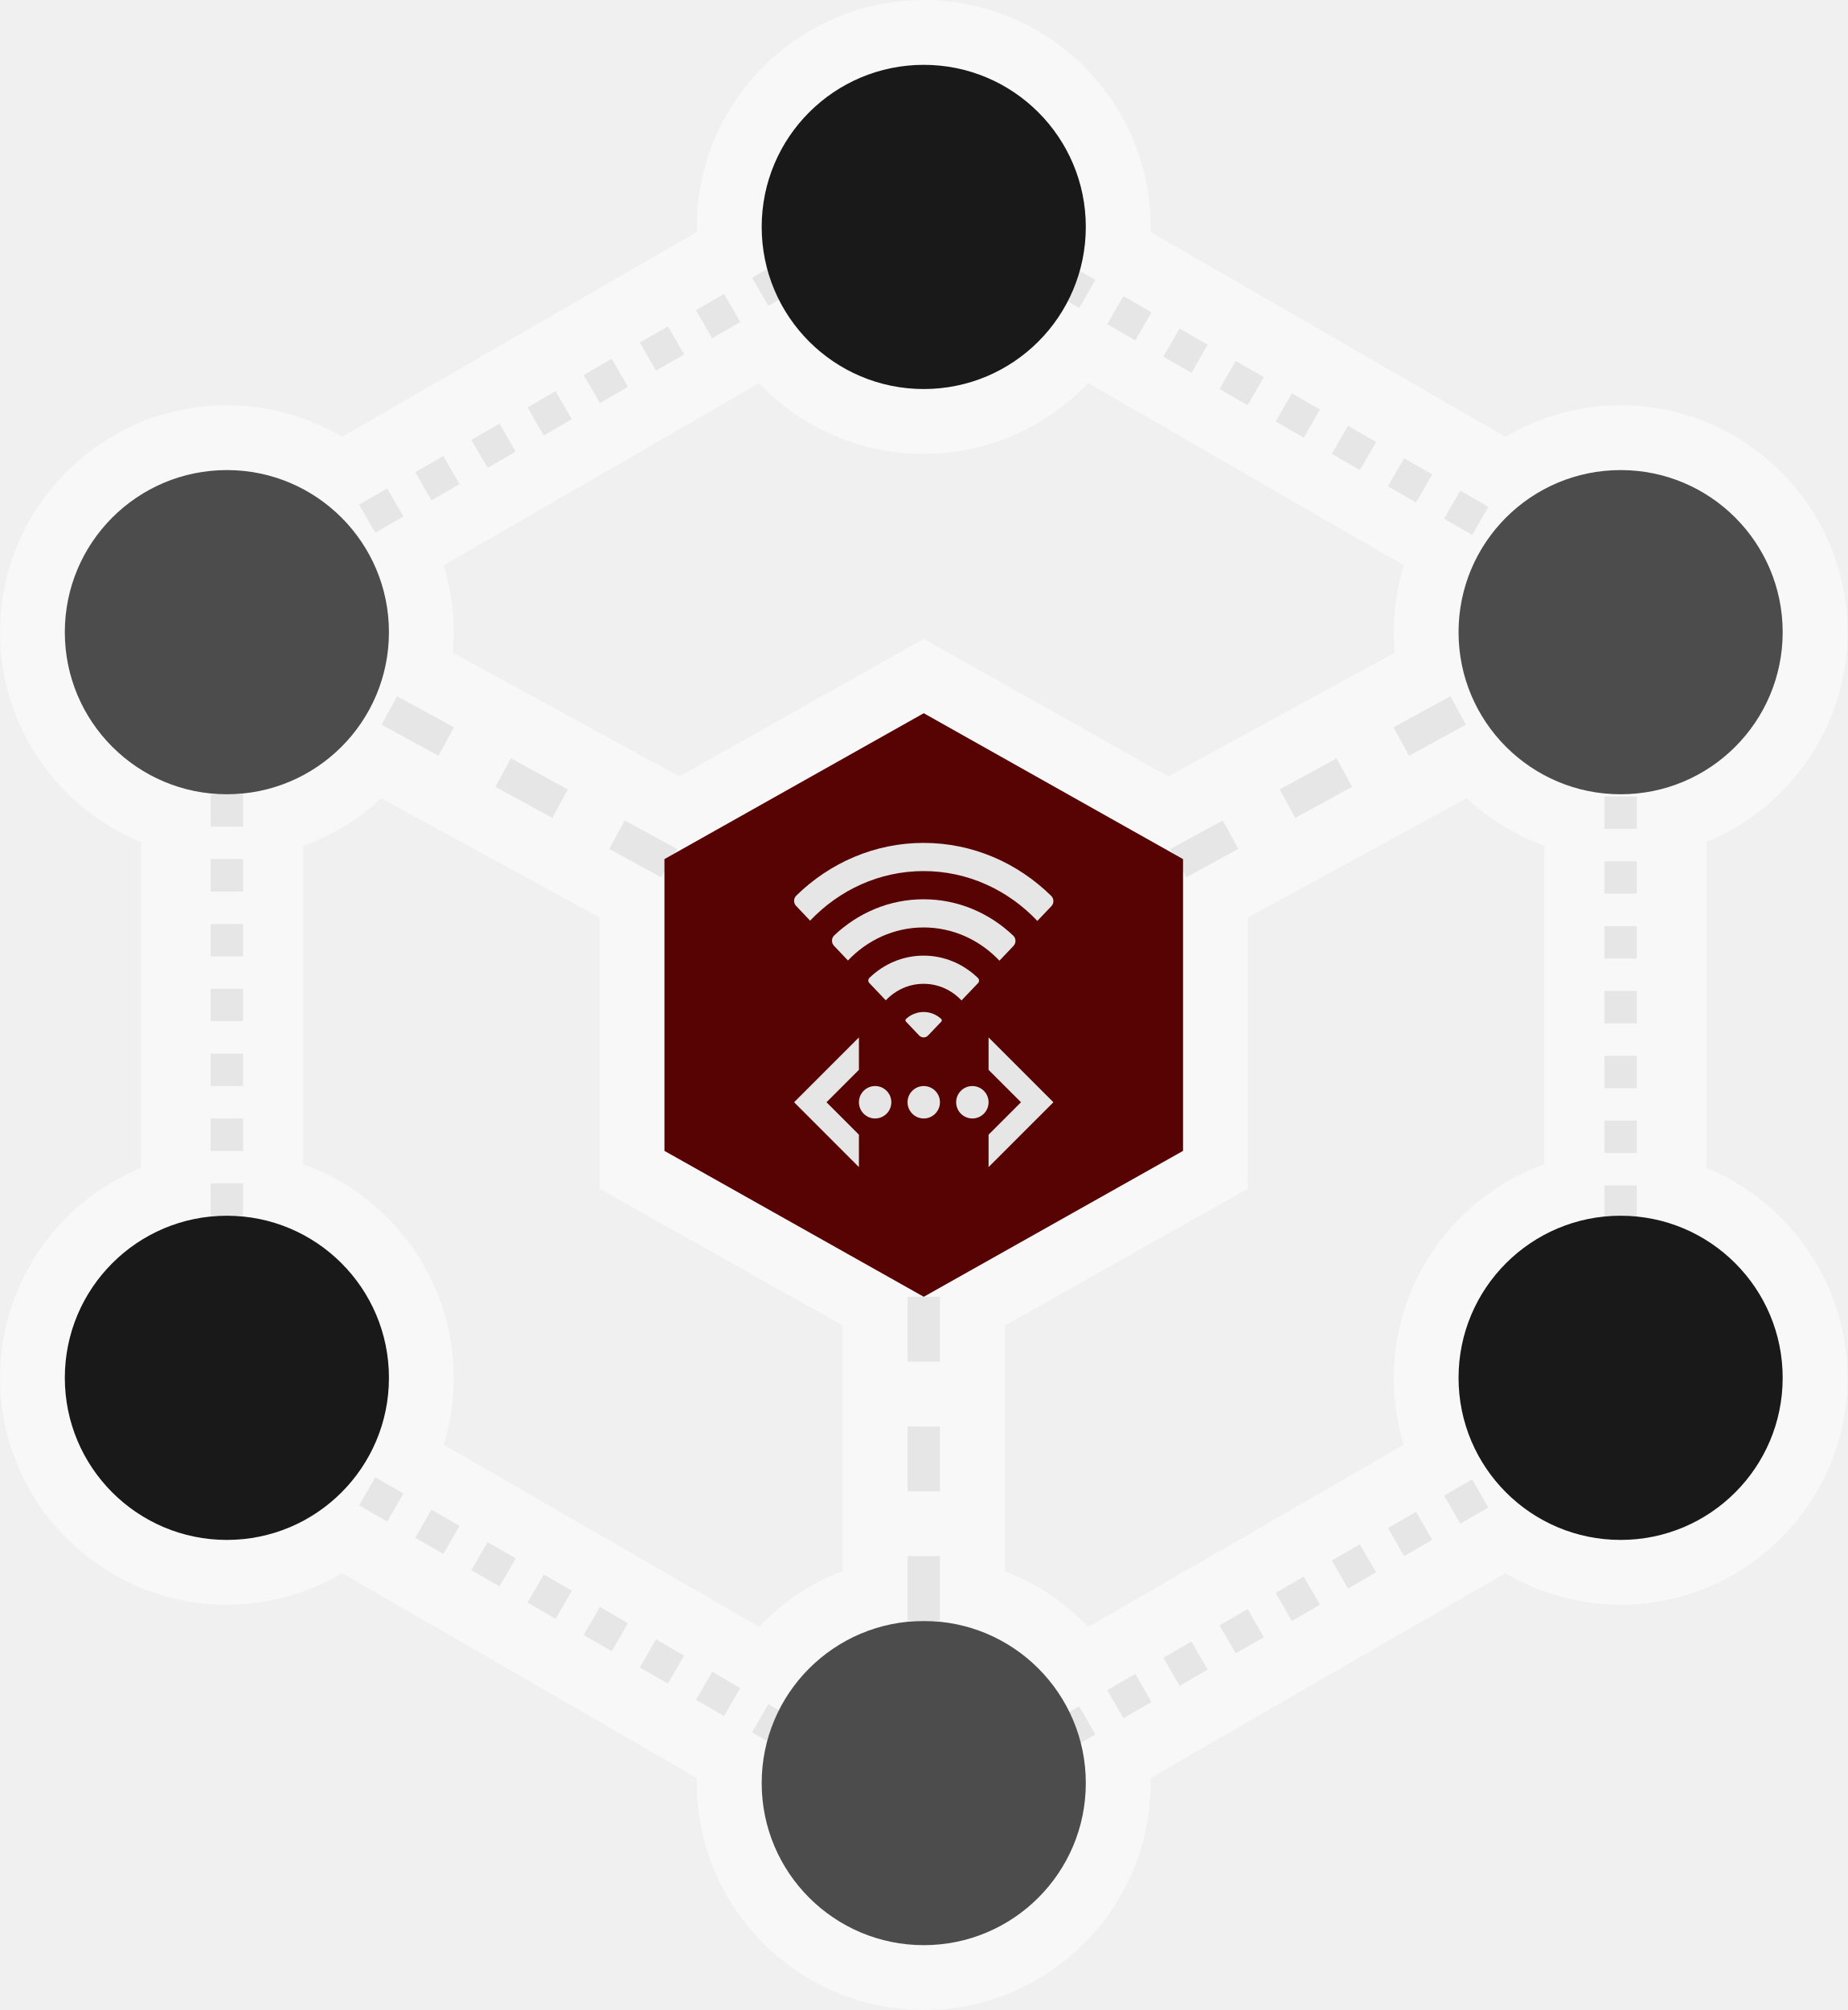
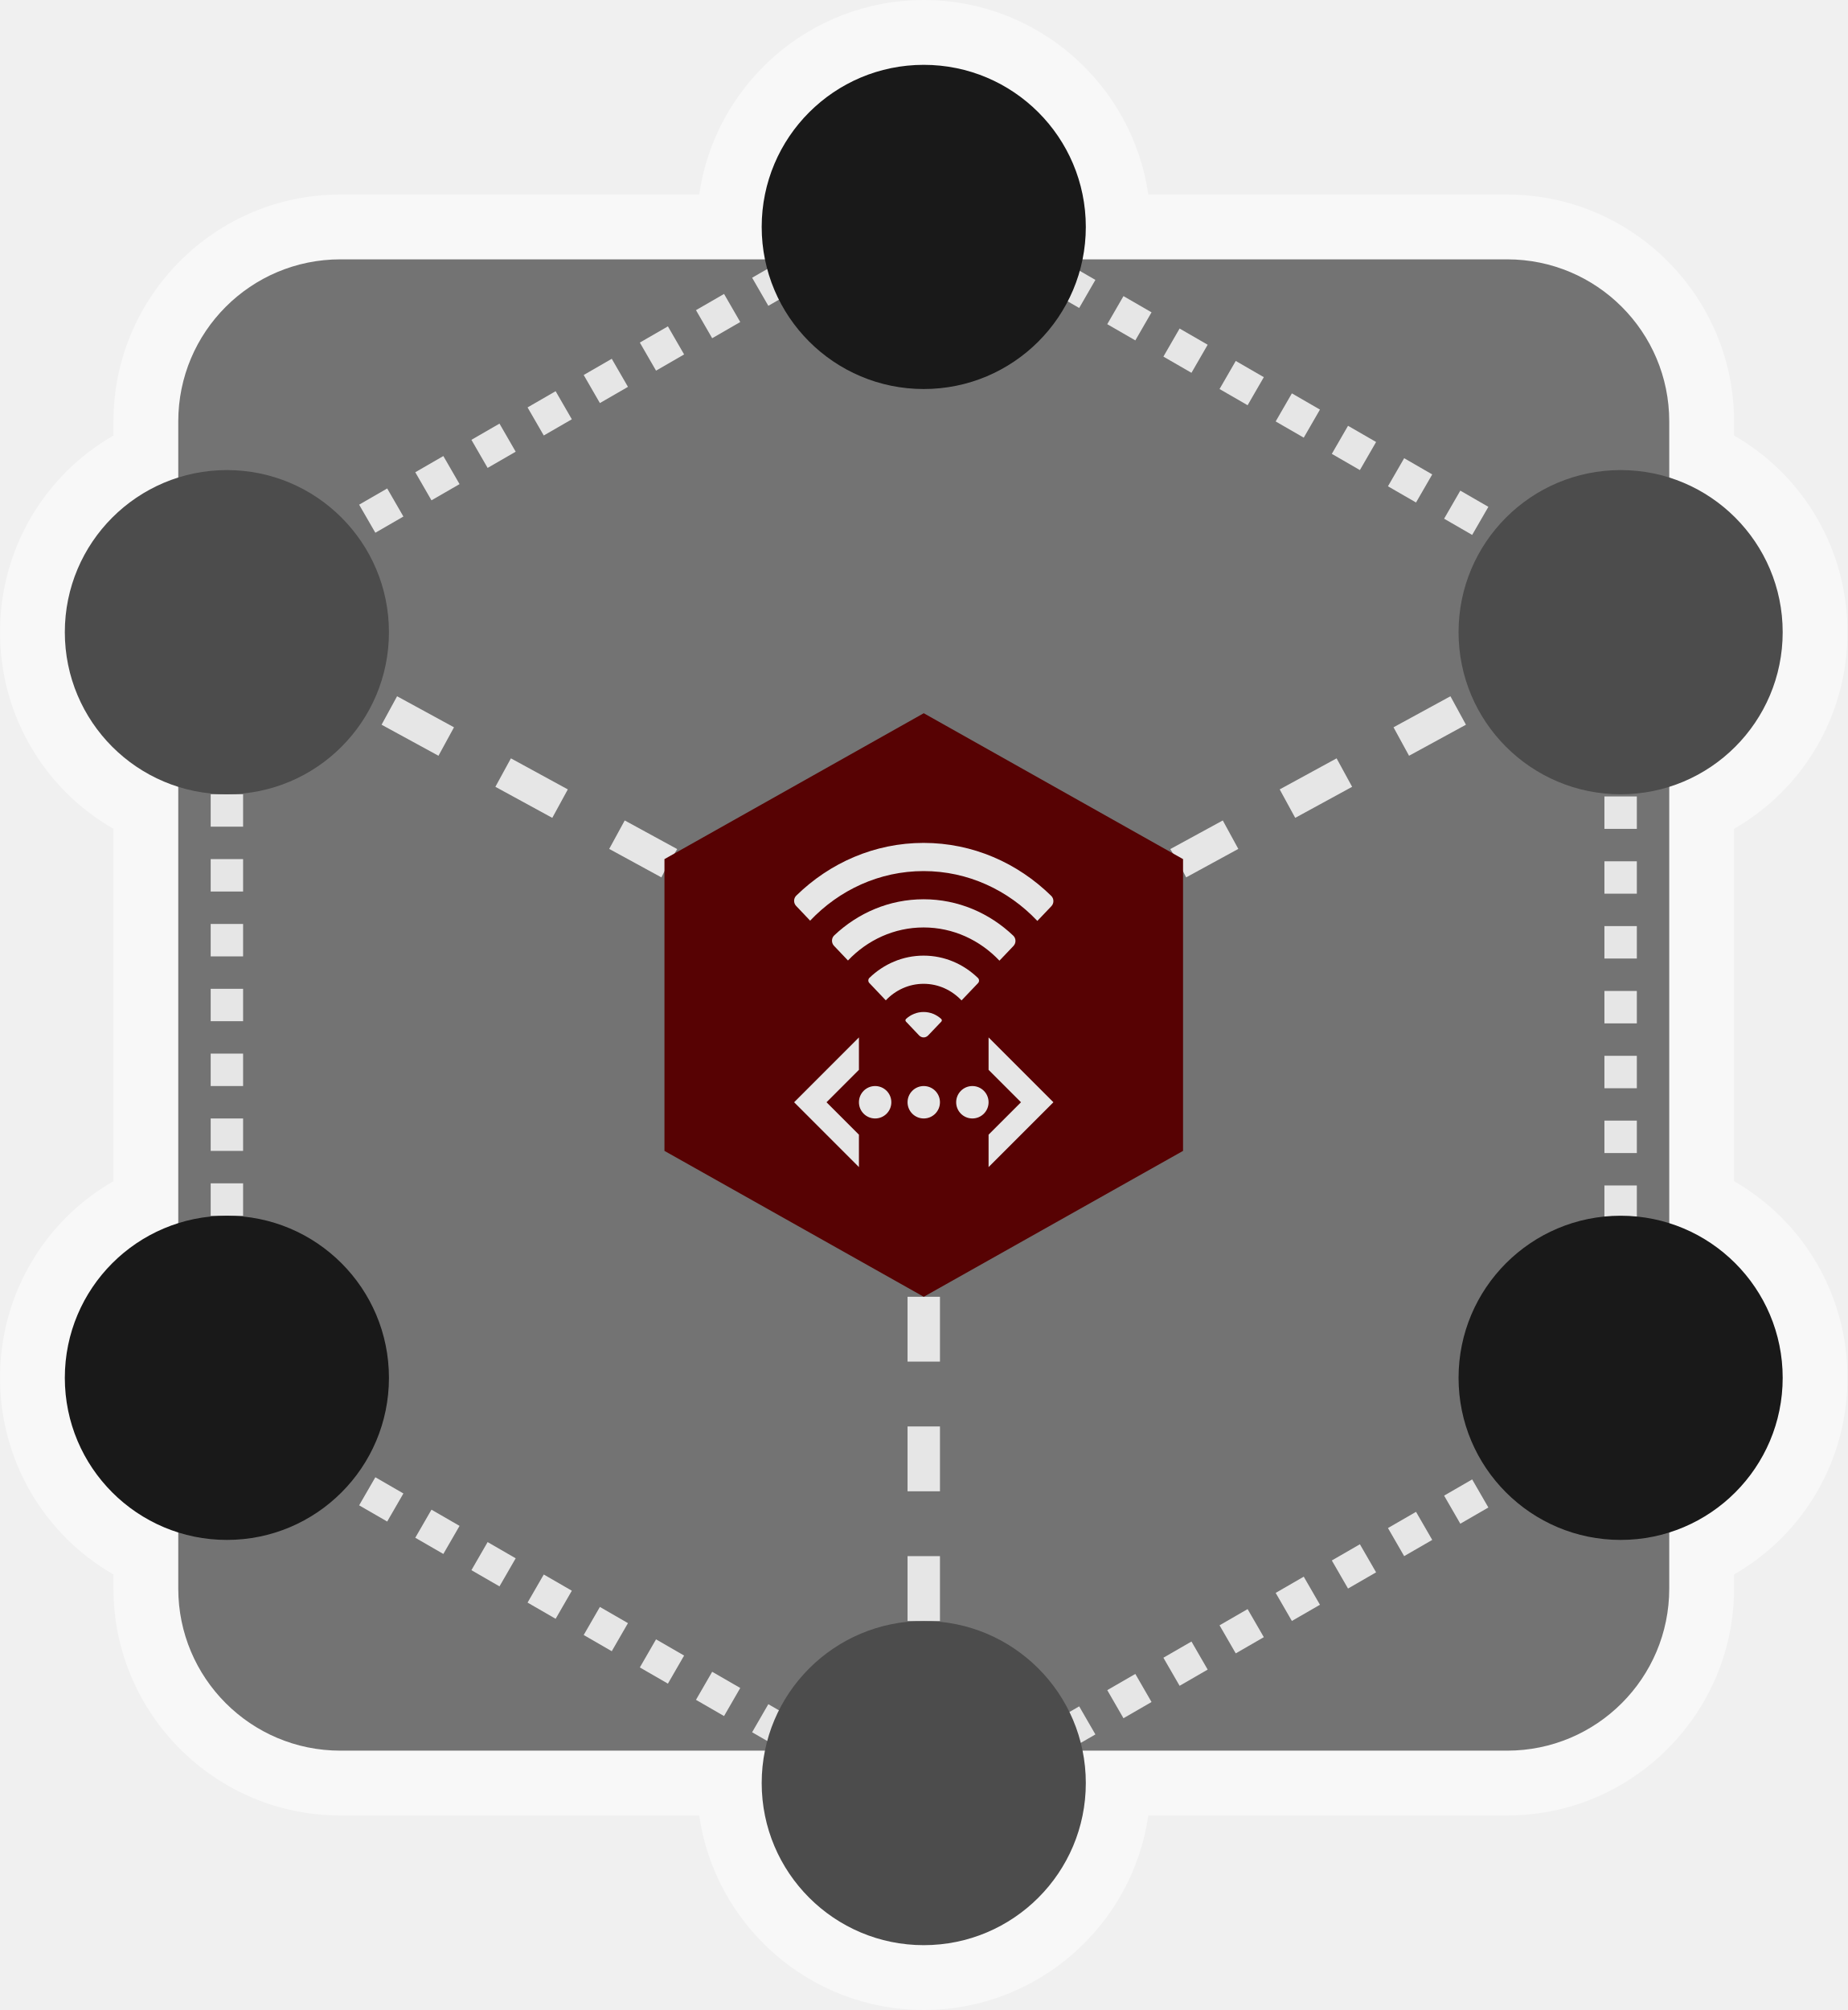
- <svg xmlns="http://www.w3.org/2000/svg" viewBox="0 0 303.999 330.667" height="330.667" width="303.999" xml:space="preserve" id="svg2" version="1.1">
+ <svg xmlns="http://www.w3.org/2000/svg" viewBox="0 0 304 330.666" height="330.666" width="304" xml:space="preserve" id="svg2" version="1.1">
  <defs id="defs6">
    <clipPath id="clipPath18" clipPathUnits="userSpaceOnUse">
      <path id="path16" d="M 0,256 H 256 V 0 H 0 Z" />
    </clipPath>
    <clipPath id="clipPath26" clipPathUnits="userSpaceOnUse">
      <path id="path24" d="M 14,252 H 242 V 4 H 14 Z" />
    </clipPath>
-     <clipPath id="clipPath50" clipPathUnits="userSpaceOnUse">
-       <path id="path48" d="M 0,256 H 256 V 0 H 0 Z" />
-     </clipPath>
  </defs>
-   <g transform="matrix(1.333333,0,0,-1.333333,-18.66733,336)" id="g10">
+   <g transform="matrix(1.333333,0,0,-1.333333,-18.66667,335.9995)" id="g10">
    <g id="g12">
      <g clip-path="url(#clipPath18)" id="g14">
        <g id="g20">
          <g id="g22" />
          <g id="g34">
            <g style="opacity:0.5" id="g32" clip-path="url(#clipPath26)">
-               <g id="g30" transform="translate(51.3975,110)">
-                 <path id="path28" style="fill:#ffffff;fill-opacity:1;fill-rule:nonzero;stroke:none" d="m 0,0 v 4 4 4 4 4 4 4 4 4 1.627 c 3.614,1.292 6.886,3.307 9.643,5.869 l 3.24,-1.767 7.023,-3.831 7.023,-3.831 0.002,-10e-4 v -0.001 l 3.253,-1.773 3.768,-2.056 v 0 l 0.002,-0.001 2.649,-1.444 V 0 -4.679 l 4.078,-2.294 25.922,-14.581 V -26 v -8 -8 -8 -1.826 c -3.911,-1.486 -7.433,-3.835 -10.316,-6.898 l -2.396,1.384 H 53.89 l -3.464,2 -3.464,2 -6.928,4 v 0 l -3.465,2 -3.464,2 -6.927,4 h -0.001 l -3.464,2 -3.464,2 -1.888,1.09 c 0.806,2.609 1.242,5.38 1.242,8.25 0,12.144 -7.773,22.502 -18.603,26.373 z M 153.205,32 V 28 24 20 16 12 8 4 0 -1.647 C 142.337,-5.538 134.603,-15.965 134.603,-28 c 0,-2.826 0.42,-5.6 1.241,-8.25 l -5.352,-3.09 -6.929,-4 -6.927,-4 -6.929,-4 -6.928,-4 -5.884,-3.397 c -2.852,3.003 -6.359,5.375 -10.292,6.884 v 1.853 8 8 8 4.446 l 25.921,14.581 4.079,2.294 V 0 28.791 l 2.649,1.444 7.025,3.831 -0.001,10e-4 7.023,3.831 6.754,3.684 0.268,0.147 3.277,1.786 c 2.749,-2.552 5.999,-4.576 9.607,-5.868 V 36 Z M 76.603,86 c 7.98,0 15.186,3.362 20.292,8.737 l 5.885,-3.398 6.928,-4 6.928,-4 h 0.001 l 6.927,-4 6.929,-4 3.464,-2 1.886,-1.089 c -0.82,-2.651 -1.24,-5.424 -1.24,-8.25 0,-0.856 0.049,-1.702 0.126,-2.541 l -3.984,-2.172 -0.002,-10e-4 -0.158,-0.086 -6.865,-3.744 h 0.001 l -7.024,-3.831 -7.023,-3.832 v 0 l -2.903,-1.584 -26.247,14.764 -3.921,2.206 -3.922,-2.206 -26.246,-14.764 -2.906,1.585 -0.399,0.218 -6.623,3.613 -7.023,3.831 -0.001,10e-4 v 0 l -2.932,1.599 -4.089,2.231 v -10e-4 l -0.002,10e-4 -3.978,2.17 c 0.076,0.838 0.121,1.685 0.121,2.543 0,2.87 -0.436,5.64 -1.242,8.249 l 1.888,1.09 3.464,2 3.463,2 h 0.001 l 6.928,4 3.464,2 3.464,2 v 0 l 6.929,4 3.464,2 5.861,3.385 C 61.476,89.212 68.731,86 76.603,86 M -20,38.091 V 36 32 28 24 20 16 12 8 4 0 -2.091 C -30.196,-6.279 -37.397,-16.312 -37.397,-28 c 0,-15.439 12.56,-28 28,-28 5.189,0 10.049,1.424 14.221,3.895 l 0.96,-0.555 6.928,-4 v 0 l 3.465,-2 3.464,-2 6.927,-4 h 10e-4 l 3.464,-2 3.464,-2 6.928,-4 v 0 l 3.465,-2 3.464,-2 1.256,-0.726 c -0.005,-0.205 -0.007,-0.41 -0.007,-0.614 0,-15.439 12.56,-28 28,-28 15.439,0 28,12.561 28,28 0,0.204 -0.011,0.406 -0.016,0.609 l 4.728,2.731 6.929,4 6.928,4 6.929,4 6.927,4 6.929,4 4.422,2.554 c 4.278,-2.538 9.168,-3.894 14.224,-3.894 15.439,0 28,12.561 28,28 0,11.546 -7.118,21.68 -17.398,25.897 V 0 v 4 4 4 4 4 4 4 4 4 2.103 c 10.28,4.217 17.398,14.351 17.398,25.897 0,15.439 -12.561,28 -28,28 -5.056,0 -9.946,-1.357 -14.223,-3.893 l -0.959,0.554 -3.464,2 -6.93,4 -6.927,4 -6.929,4 -6.928,4 -6.929,4 -4.727,2.73 c 0.005,0.203 0.016,0.405 0.016,0.609 0,15.439 -12.561,28 -28,28 -15.44,0 -28,-12.561 -28,-28 0,-0.204 0.002,-0.409 0.007,-0.614 l -4.72,-2.724 v -0.001 l -3.464,-2 v 0 l -6.928,-4 -0.174,-0.1 -3.291,-1.9 -3.464,-2 v 0 l -6.927,-4 -0.175,-0.1 -3.29,-1.9 -3.464,-2 v 0 l -6.929,-4 -0.961,-0.555 C 0.652,90.576 -4.208,92 -9.397,92 c -15.44,0 -28,-12.561 -28,-28 0,-11.688 7.201,-21.721 17.397,-25.909" />
+               <g id="g30" transform="translate(228,106.2646)">
+                 <path id="path28" style="fill:#ffffff;fill-opacity:1;fill-rule:nonzero;stroke:none" d="M 0,0 V 43.471 C 8.563,48.383 14,57.521 14,67.735 14,77.949 8.563,87.088 0,92 v 1.735 c 0,15.44 -12.561,28 -28,28 h -44.285 c -1.946,13.552 -13.634,24 -27.715,24 -14.082,0 -25.769,-10.448 -27.715,-24 H -172 c -15.439,0 -28,-12.56 -28,-28 V 92 c -8.562,-4.912 -14,-14.051 -14,-24.265 0,-10.214 5.438,-19.352 14,-24.264 V 0 c -8.562,-4.912 -14,-14.051 -14,-24.265 0,-10.214 5.438,-19.352 14,-24.264 v -1.736 c 0,-15.439 12.561,-28 28,-28 h 44.285 c 1.946,-13.55 13.633,-24 27.715,-24 14.081,0 25.769,10.45 27.715,24 H -28 c 15.439,0 28,12.561 28,28 v 1.736 c 8.563,4.912 14,14.05 14,24.264 C 14,-14.051 8.563,-4.912 0,0" />
              </g>
            </g>
          </g>
        </g>
-       </g>
-     </g>
-     <g transform="translate(133.3252,222.0005)" id="g36">
-       <path id="path38" style="fill:#e6e6e6;fill-opacity:1;fill-rule:nonzero;stroke:none" d="m 0,0 -3.464,2 2,3.464 3.464,-2 z m 6.929,-4 -3.464,2 2,3.464 3.464,-2 z m 6.927,-4 -3.463,2 2,3.464 3.463,-2 z m 6.929,-4 -3.464,2 2,3.464 3.464,-2 z m 6.928,-4 -3.464,2 2,3.464 3.464,-2 z m 6.929,-4 -3.464,2 2,3.464 3.464,-2 z m 6.927,-4 -3.464,2 2,3.464 3.464,-2 z m 6.929,-4 -3.464,2 2,3.464 3.464,-2 z m 6.928,-4 -3.464,2 2,3.464 3.464,-2 z m 6.928,-4 -3.463,2 2,3.464 3.463,-2 z m 6.928,-4 -3.464,2 2,3.464 3.464,-2 z m 6.929,-4 -3.464,2 2,3.464 3.464,-2 z m 6.464,-4.268 h -4 v 4 h 4 z m 0,-8 h -4 v 4 h 4 z m 0,-8 h -4 v 4 h 4 z m 0,-8 h -4 v 4 h 4 z m 0,-8 h -4 v 4 h 4 z m 0,-8 h -4 v 4 h 4 z m 0,-8 h -4 v 4 h 4 z m 0,-8 h -4 v 4 h 4 z m 0,-8 h -4 v 4 h 4 z m 0,-8 h -4 v 4 h 4 z m 0,-8 h -4 v 4 h 4 z m 0,-8 h -4 v 4 h 4 z m 0,-8 h -4 v 4 h 4 z m -7.928,-5.732 -2,3.464 3.464,2 2,-3.464 z m -6.929,-4 -2,3.464 3.464,2 2,-3.464 z m -6.927,-4 -2,3.464 3.463,2 2,-3.464 z m -6.929,-4 -2,3.464 3.464,2 2,-3.464 z m -6.928,-4 -2,3.464 3.464,2 2,-3.464 z m -6.929,-4 -2,3.464 3.464,2 2,-3.464 z m -6.927,-4 -2,3.464 3.464,2 2,-3.464 z m -6.929,-4 -2,3.464 3.464,2 2,-3.464 z m -6.928,-4 -2,3.464 3.464,2 2,-3.464 z m -6.928,-4 -2,3.464 3.464,2 2,-3.464 z m -6.928,-4 -2,3.464 3.464,2 2,-3.464 z m -6.929,-4 -2,3.464 3.465,2 2,-3.464 z" />
-     </g>
-     <g transform="translate(120.6748,225.7319)" id="g40">
-       <path id="path42" style="fill:#e6e6e6;fill-opacity:1;fill-rule:nonzero;stroke:none" d="m 0,0 3.464,2 2,-3.464 -3.464,-2 z m -6.929,-4 3.464,2 2,-3.464 -3.464,-2 z m -6.927,-4 3.463,2 2,-3.464 -3.463,-2 z m -6.929,-4 3.464,2 2,-3.464 -3.464,-2 z m -6.928,-4 3.464,2 2,-3.464 -3.464,-2 z m -6.929,-4 3.464,2 2,-3.464 -3.464,-2 z m -6.927,-4 3.464,2 2,-3.464 -3.464,-2 z m -6.929,-4 3.464,2 2,-3.464 -3.464,-2 z m -6.928,-4 3.464,2 2,-3.464 -3.464,-2 z m -6.928,-4 3.463,2 2,-3.464 -3.463,-2 z m -6.928,-4 3.464,2 2,-3.464 -3.464,-2 z m -6.929,-4 3.464,2 2,-3.464 -3.464,-2 z m -4.464,-3.732 h 4 v -4 h -4 z m 0,-8 h 4 v -4 h -4 z m 0,-8 h 4 v -4 h -4 z m 0,-8 h 4 v -4 h -4 z m 0,-8 h 4 v -4 h -4 z m 0,-8 h 4 v -4 h -4 z m 0,-8 h 4 v -4 h -4 z m 0,-8 h 4 v -4 h -4 z m 0,-8 h 4 v -4 h -4 z m 0,-8 h 4 v -4 h -4 z m 0,-8 h 4 v -4 h -4 z m 0,-8 h 4 v -4 h -4 z m 0,-8 h 4 v -4 h -4 z m 4.464,-7.732 2,3.464 3.464,-2 -2,-3.464 z m 6.929,-4 2,3.464 3.464,-2 -2,-3.464 z m 6.928,-4 2,3.464 3.463,-2 -2,-3.464 z m 6.928,-4 2,3.464 3.464,-2 -2,-3.464 z m 6.928,-4 2,3.464 3.464,-2 -2,-3.464 z m 6.929,-4 2,3.464 3.464,-2 -2,-3.464 z m 6.927,-4 2,3.464 3.464,-2 -2,-3.464 z m 6.929,-4 2,3.464 3.464,-2 -2,-3.464 z m 6.928,-4 2,3.464 3.464,-2 -2,-3.464 z m 6.928,-4 2,3.464 3.464,-2 -2,-3.464 z m 6.928,-4 2,3.464 3.464,-2 -2,-3.464 z m 6.928,-4 2,3.464 3.465,-2 -2,-3.464 z" />
-     </g>
-     <g id="g44">
-       <g clip-path="url(#clipPath50)" id="g46">
-         <g transform="translate(42,102)" id="g52">
+         <g transform="translate(200,36)" id="g36">
+           <path id="path38" style="fill:#737373;fill-opacity:1;fill-rule:nonzero;stroke:none" d="m 0,0 h -144 c -11.046,0 -20,8.954 -20,20 v 144 c 0,11.046 8.954,20 20,20 H 0 c 11.046,0 20,-8.954 20,-20 V 20 C 20,8.954 11.046,0 0,0" />
+         </g>
+         <g transform="translate(133.3252,222.0005)" id="g40">
+           <path id="path42" style="fill:#e6e6e6;fill-opacity:1;fill-rule:nonzero;stroke:none" d="m 0,0 -3.464,2 2,3.464 3.464,-2 z m 6.929,-4 -3.464,2 2,3.464 3.464,-2 z m 6.927,-4 -3.463,2 2,3.464 3.463,-2 z m 6.929,-4 -3.464,2 2,3.464 3.464,-2 z m 6.928,-4 -3.464,2 2,3.464 3.464,-2 z m 6.929,-4 -3.464,2 2,3.464 3.464,-2 z m 6.927,-4 -3.464,2 2,3.464 3.464,-2 z m 6.929,-4 -3.464,2 2,3.464 3.464,-2 z m 6.928,-4 -3.464,2 2,3.464 3.464,-2 z m 6.928,-4 -3.463,2 2,3.464 3.463,-2 z m 6.928,-4 -3.464,2 2,3.464 3.464,-2 z m 6.929,-4 -3.464,2 2,3.464 3.464,-2 z m 6.464,-4.268 h -4 v 4 h 4 z m 0,-8 h -4 v 4 h 4 z m 0,-8 h -4 v 4 h 4 z m 0,-8 h -4 v 4 h 4 z m 0,-8 h -4 v 4 h 4 z m 0,-8 h -4 v 4 h 4 z m 0,-8 h -4 v 4 h 4 z m 0,-8 h -4 v 4 h 4 z m 0,-8 h -4 v 4 h 4 z m 0,-8 h -4 v 4 h 4 z m 0,-8 h -4 v 4 h 4 z m 0,-8 h -4 v 4 h 4 z m 0,-8 h -4 v 4 h 4 z m -7.928,-5.732 -2,3.464 3.464,2 2,-3.464 z m -6.929,-4 -2,3.464 3.464,2 2,-3.464 z m -6.927,-4 -2,3.464 3.463,2 2,-3.464 z m -6.929,-4 -2,3.464 3.464,2 2,-3.464 z m -6.928,-4 -2,3.464 3.464,2 2,-3.464 z m -6.929,-4 -2,3.464 3.464,2 2,-3.464 z m -6.927,-4 -2,3.464 3.464,2 2,-3.464 z m -6.929,-4 -2,3.464 3.464,2 2,-3.464 z m -6.928,-4 -2,3.464 3.464,2 2,-3.464 z m -6.928,-4 -2,3.464 3.464,2 2,-3.464 z m -6.928,-4 -2,3.464 3.464,2 2,-3.464 z m -6.929,-4 -2,3.464 3.465,2 2,-3.464 z" />
+         </g>
+         <g transform="translate(120.6748,225.7319)" id="g44">
+           <path id="path46" style="fill:#e6e6e6;fill-opacity:1;fill-rule:nonzero;stroke:none" d="m 0,0 3.464,2 2,-3.464 -3.464,-2 z m -6.929,-4 3.464,2 2,-3.464 -3.464,-2 z m -6.927,-4 3.463,2 2,-3.464 -3.463,-2 z m -6.929,-4 3.464,2 2,-3.464 -3.464,-2 z m -6.928,-4 3.464,2 2,-3.464 -3.464,-2 z m -6.929,-4 3.464,2 2,-3.464 -3.464,-2 z m -6.927,-4 3.464,2 2,-3.464 -3.464,-2 z m -6.929,-4 3.464,2 2,-3.464 -3.464,-2 z m -6.928,-4 3.464,2 2,-3.464 -3.464,-2 z m -6.928,-4 3.463,2 2,-3.464 -3.463,-2 z m -6.928,-4 3.464,2 2,-3.464 -3.464,-2 z m -6.929,-4 3.464,2 2,-3.464 -3.464,-2 z m -4.464,-3.732 h 4 v -4 h -4 z m 0,-8 h 4 v -4 h -4 z m 0,-8 h 4 v -4 h -4 z m 0,-8 h 4 v -4 h -4 z m 0,-8 h 4 v -4 h -4 z m 0,-8 h 4 v -4 h -4 z m 0,-8 h 4 v -4 h -4 z m 0,-8 h 4 v -4 h -4 z m 0,-8 h 4 v -4 h -4 z m 0,-8 h 4 v -4 h -4 z m 0,-8 h 4 v -4 h -4 z m 0,-8 h 4 v -4 h -4 z m 0,-8 h 4 v -4 h -4 z m 4.464,-7.732 2,3.464 3.464,-2 -2,-3.464 z m 6.929,-4 2,3.464 3.464,-2 -2,-3.464 z m 6.928,-4 2,3.464 3.463,-2 -2,-3.464 z m 6.928,-4 2,3.464 3.464,-2 -2,-3.464 z m 6.928,-4 2,3.464 3.464,-2 -2,-3.464 z m 6.929,-4 2,3.464 3.464,-2 -2,-3.464 z m 6.927,-4 2,3.464 3.464,-2 -2,-3.464 z m 6.929,-4 2,3.464 3.464,-2 -2,-3.464 z m 6.928,-4 2,3.464 3.464,-2 -2,-3.464 z m 6.928,-4 2,3.464 3.464,-2 -2,-3.464 z m 6.928,-4 2,3.464 3.464,-2 -2,-3.464 z m 6.928,-4 2,3.464 3.465,-2 -2,-3.464 z" />
+         </g>
+         <g transform="translate(42,102)" id="g48">
+           <path id="path50" style="fill:#191919;fill-opacity:1;fill-rule:nonzero;stroke:none" d="m 0,0 c 11.046,0 20,-8.954 20,-20 0,-11.046 -8.954,-20 -20,-20 -11.046,0 -20,8.954 -20,20 0,11.046 8.954,20 20,20" />
+         </g>
+         <g transform="translate(214,102)" id="g52">
          <path id="path54" style="fill:#191919;fill-opacity:1;fill-rule:nonzero;stroke:none" d="m 0,0 c 11.046,0 20,-8.954 20,-20 0,-11.046 -8.954,-20 -20,-20 -11.046,0 -20,8.954 -20,20 0,11.046 8.954,20 20,20" />
        </g>
-         <g transform="translate(214,102)" id="g56">
-           <path id="path58" style="fill:#191919;fill-opacity:1;fill-rule:nonzero;stroke:none" d="m 0,0 c 11.046,0 20,-8.954 20,-20 0,-11.046 -8.954,-20 -20,-20 -11.046,0 -20,8.954 -20,20 0,11.046 8.954,20 20,20" />
+         <g transform="translate(128,52)" id="g56">
+           <path id="path58" style="fill:#4c4c4c;fill-opacity:1;fill-rule:nonzero;stroke:none" d="m 0,0 c 11.046,0 20,-8.954 20,-20 0,-11.046 -8.954,-20 -20,-20 -11.046,0 -20,8.954 -20,20 0,11.046 8.954,20 20,20" />
        </g>
-         <g transform="translate(128,52)" id="g60">
-           <path id="path62" style="fill:#4c4c4c;fill-opacity:1;fill-rule:nonzero;stroke:none" d="m 0,0 c 11.046,0 20,-8.954 20,-20 0,-11.046 -8.954,-20 -20,-20 -11.046,0 -20,8.954 -20,20 0,11.046 8.954,20 20,20" />
+         <g transform="translate(128,244)" id="g60">
+           <path id="path62" style="fill:#191919;fill-opacity:1;fill-rule:nonzero;stroke:none" d="m 0,0 c 11.046,0 20,-8.954 20,-20 0,-11.046 -8.954,-20 -20,-20 -11.046,0 -20,8.954 -20,20 0,11.046 8.954,20 20,20" />
        </g>
-         <g transform="translate(128,244)" id="g64">
-           <path id="path66" style="fill:#191919;fill-opacity:1;fill-rule:nonzero;stroke:none" d="m 0,0 c 11.046,0 20,-8.954 20,-20 0,-11.046 -8.954,-20 -20,-20 -11.046,0 -20,8.954 -20,20 0,11.046 8.954,20 20,20" />
+         <path id="path64" style="fill:#e6e6e6;fill-opacity:1;fill-rule:nonzero;stroke:none" d="m 126,84 h 4 v 8 h -4 z" />
+         <path id="path66" style="fill:#e6e6e6;fill-opacity:1;fill-rule:nonzero;stroke:none" d="m 130,60 h -4 v -8 h 4 z" />
+         <path id="path68" style="fill:#e6e6e6;fill-opacity:1;fill-rule:nonzero;stroke:none" d="m 130,76 h -4 v -8 h 4 z" />
+         <g transform="translate(97.5767,147.2363)" id="g70">
+           <path id="path72" style="fill:#e6e6e6;fill-opacity:1;fill-rule:nonzero;stroke:none" d="M 0,0 -6.48,3.534 -8.395,0.022 -1.956,-3.49 C -1.369,-2.286 -0.712,-1.124 0,0" />
        </g>
-         <path id="path68" style="fill:#e6e6e6;fill-opacity:1;fill-rule:nonzero;stroke:none" d="m 126,84 h 4 v 8 h -4 z" />
-         <path id="path70" style="fill:#e6e6e6;fill-opacity:1;fill-rule:nonzero;stroke:none" d="m 130,60 h -4 v -8 h 4 z" />
-         <path id="path72" style="fill:#e6e6e6;fill-opacity:1;fill-rule:nonzero;stroke:none" d="m 130,76 h -4 v -8 h 4 z" />
-         <g transform="translate(97.5767,147.2363)" id="g74">
-           <path id="path76" style="fill:#e6e6e6;fill-opacity:1;fill-rule:nonzero;stroke:none" d="M 0,0 -6.48,3.534 -8.395,0.022 -1.956,-3.49 C -1.369,-2.286 -0.712,-1.124 0,0" />
+         <g transform="translate(77.0508,158.4326)" id="g74">
+           <path id="path76" style="fill:#e6e6e6;fill-opacity:1;fill-rule:nonzero;stroke:none" d="m 0,0 -1.916,-3.512 7.023,-3.831 1.916,3.512 z" />
        </g>
-         <g transform="translate(77.0508,158.4326)" id="g78">
+         <g transform="translate(48.958,173.7559)" id="g78">
          <path id="path80" style="fill:#e6e6e6;fill-opacity:1;fill-rule:nonzero;stroke:none" d="m 0,0 -1.916,-3.512 7.023,-3.831 1.916,3.512 z" />
        </g>
-         <g transform="translate(48.958,173.7559)" id="g82">
-           <path id="path84" style="fill:#e6e6e6;fill-opacity:1;fill-rule:nonzero;stroke:none" d="m 0,0 -1.916,-3.512 7.023,-3.831 1.916,3.512 z" />
+         <g transform="translate(201.9346,166.4131)" id="g82">
+           <path id="path84" style="fill:#e6e6e6;fill-opacity:1;fill-rule:nonzero;stroke:none" d="M 0,0 7.023,3.831 5.107,7.343 -1.916,3.512 Z" />
        </g>
-         <g transform="translate(201.9346,166.4131)" id="g86">
-           <path id="path88" style="fill:#e6e6e6;fill-opacity:1;fill-rule:nonzero;stroke:none" d="M 0,0 7.023,3.831 5.107,7.343 -1.916,3.512 Z" />
+         <g transform="translate(68.1118,158.752)" id="g86">
+           <path id="path88" style="fill:#e6e6e6;fill-opacity:1;fill-rule:nonzero;stroke:none" d="M 0,0 1.915,3.512 -5.108,7.342 -7.023,3.83 Z" />
        </g>
-         <g transform="translate(68.1118,158.752)" id="g90">
-           <path id="path92" style="fill:#e6e6e6;fill-opacity:1;fill-rule:nonzero;stroke:none" d="M 0,0 1.915,3.512 -5.108,7.342 -7.023,3.83 Z" />
+         <g transform="translate(160.3789,143.7466)" id="g90">
+           <path id="path92" style="fill:#e6e6e6;fill-opacity:1;fill-rule:nonzero;stroke:none" d="M 0,0 6.44,3.512 4.524,7.024 -1.956,3.49 C -1.243,2.366 -0.587,1.204 0,0" />
        </g>
-         <g transform="translate(160.3789,143.7466)" id="g94">
-           <path id="path96" style="fill:#e6e6e6;fill-opacity:1;fill-rule:nonzero;stroke:none" d="M 0,0 6.44,3.512 4.524,7.024 -1.956,3.49 C -1.243,2.366 -0.587,1.204 0,0" />
+         <g transform="translate(187.8887,158.752)" id="g94">
+           <path id="path96" style="fill:#e6e6e6;fill-opacity:1;fill-rule:nonzero;stroke:none" d="M 0,0 7.023,3.83 5.107,7.342 -1.916,3.512 Z" />
        </g>
-         <g transform="translate(187.8887,158.752)" id="g98">
-           <path id="path100" style="fill:#e6e6e6;fill-opacity:1;fill-rule:nonzero;stroke:none" d="M 0,0 7.023,3.83 5.107,7.342 -1.916,3.512 Z" />
+         <g transform="translate(173.8418,151.0898)" id="g98">
+           <path id="path100" style="fill:#e6e6e6;fill-opacity:1;fill-rule:nonzero;stroke:none" d="M 0,0 7.023,3.831 5.107,7.343 -1.916,3.512 Z" />
        </g>
-         <g transform="translate(173.8418,151.0898)" id="g102">
-           <path id="path104" style="fill:#e6e6e6;fill-opacity:1;fill-rule:nonzero;stroke:none" d="M 0,0 7.023,3.831 5.107,7.343 -1.916,3.512 Z" />
+         <g transform="translate(42,194)" id="g102">
+           <path id="path104" style="fill:#4c4c4c;fill-opacity:1;fill-rule:nonzero;stroke:none" d="m 0,0 c 11.046,0 20,-8.954 20,-20 0,-11.046 -8.954,-20 -20,-20 -11.046,0 -20,8.954 -20,20 0,11.046 8.954,20 20,20" />
        </g>
-         <g transform="translate(42,194)" id="g106">
+         <g transform="translate(214,194)" id="g106">
          <path id="path108" style="fill:#4c4c4c;fill-opacity:1;fill-rule:nonzero;stroke:none" d="m 0,0 c 11.046,0 20,-8.954 20,-20 0,-11.046 -8.954,-20 -20,-20 -11.046,0 -20,8.954 -20,20 0,11.046 8.954,20 20,20" />
        </g>
-         <g transform="translate(214,194)" id="g110">
-           <path id="path112" style="fill:#4c4c4c;fill-opacity:1;fill-rule:nonzero;stroke:none" d="m 0,0 c 11.046,0 20,-8.954 20,-20 0,-11.046 -8.954,-20 -20,-20 -11.046,0 -20,8.954 -20,20 0,11.046 8.954,20 20,20" />
+         <g transform="translate(160,110)" id="g110">
+           <path id="path112" style="fill:#570203;fill-opacity:1;fill-rule:nonzero;stroke:none" d="M 0,0 V 36 L -32,54 -64,36 V 0 l 32,-18 z" />
        </g>
-         <g transform="translate(160,110)" id="g114">
-           <path id="path116" style="fill:#570203;fill-opacity:1;fill-rule:nonzero;stroke:none" d="M 0,0 V 36 L -32,54 -64,36 V 0 l 32,-18 z" />
+         <g transform="translate(120,112)" id="g114">
+           <path id="path116" style="fill:#e6e6e6;fill-opacity:1;fill-rule:nonzero;stroke:none" d="m 0,0 -4,4 4,4 v 4 L -8,4 0,-4 Z" />
        </g>
-         <g transform="translate(120,112)" id="g118">
-           <path id="path120" style="fill:#e6e6e6;fill-opacity:1;fill-rule:nonzero;stroke:none" d="m 0,0 -4,4 4,4 v 4 L -8,4 0,-4 Z" />
+         <g transform="translate(136,120)" id="g118">
+           <path id="path120" style="fill:#e6e6e6;fill-opacity:1;fill-rule:nonzero;stroke:none" d="M 0,0 4,-4 0,-8 v -4 l 8,8 -8,8 z" />
        </g>
-         <g transform="translate(136,120)" id="g122">
-           <path id="path124" style="fill:#e6e6e6;fill-opacity:1;fill-rule:nonzero;stroke:none" d="M 0,0 4,-4 0,-8 v -4 l 8,8 -8,8 z" />
+         <g transform="translate(124,116)" id="g122">
+           <path id="path124" style="fill:#e6e6e6;fill-opacity:1;fill-rule:nonzero;stroke:none" d="m 0,0 c 0,-1.104 -0.896,-2 -2,-2 -1.104,0 -2,0.896 -2,2 0,1.104 0.896,2 2,2 1.104,0 2,-0.896 2,-2" />
        </g>
-         <g transform="translate(124,116)" id="g126">
+         <g transform="translate(130,116)" id="g126">
          <path id="path128" style="fill:#e6e6e6;fill-opacity:1;fill-rule:nonzero;stroke:none" d="m 0,0 c 0,-1.104 -0.896,-2 -2,-2 -1.104,0 -2,0.896 -2,2 0,1.104 0.896,2 2,2 1.104,0 2,-0.896 2,-2" />
        </g>
-         <g transform="translate(130,116)" id="g130">
+         <g transform="translate(136,116)" id="g130">
          <path id="path132" style="fill:#e6e6e6;fill-opacity:1;fill-rule:nonzero;stroke:none" d="m 0,0 c 0,-1.104 -0.896,-2 -2,-2 -1.104,0 -2,0.896 -2,2 0,1.104 0.896,2 2,2 1.104,0 2,-0.896 2,-2" />
        </g>
-         <g transform="translate(136,116)" id="g134">
-           <path id="path136" style="fill:#e6e6e6;fill-opacity:1;fill-rule:nonzero;stroke:none" d="m 0,0 c 0,-1.104 -0.896,-2 -2,-2 -1.104,0 -2,0.896 -2,2 0,1.104 0.896,2 2,2 1.104,0 2,-0.896 2,-2" />
+         <g transform="translate(127.9834,127.1372)" id="g134">
+           <path id="path136" style="fill:#e6e6e6;fill-opacity:1;fill-rule:nonzero;stroke:none" d="M 0,0 C -0.83,0 -1.588,-0.322 -2.168,-0.854 -2.26,-0.938 -2.269,-1.089 -2.182,-1.18 l 1.626,-1.712 c 0.31,-0.326 0.802,-0.327 1.113,-10e-4 l 1.63,1.708 C 2.272,-1.094 2.265,-0.944 2.173,-0.859 1.592,-0.325 0.832,0 0,0" />
        </g>
-         <g transform="translate(127.9834,127.1372)" id="g138">
-           <path id="path140" style="fill:#e6e6e6;fill-opacity:1;fill-rule:nonzero;stroke:none" d="M 0,0 C -0.83,0 -1.588,-0.322 -2.168,-0.854 -2.26,-0.938 -2.269,-1.089 -2.182,-1.18 l 1.626,-1.712 c 0.31,-0.326 0.802,-0.327 1.113,-10e-4 l 1.63,1.708 C 2.272,-1.094 2.265,-0.944 2.173,-0.859 1.592,-0.325 0.832,0 0,0" />
+         <g transform="translate(127.9834,134.0913)" id="g138">
+           <path id="path140" style="fill:#e6e6e6;fill-opacity:1;fill-rule:nonzero;stroke:none" d="M 0,0 C -2.575,0 -4.924,-1.04 -6.687,-2.741 -6.863,-2.91 -6.872,-3.197 -6.704,-3.373 l 2.035,-2.143 c 1.196,1.259 2.848,2.039 4.669,2.039 1.826,0 3.481,-0.784 4.678,-2.05 l 2.04,2.139 C 6.886,-3.212 6.877,-2.925 6.702,-2.756 4.937,-1.046 2.582,0 0,0" />
        </g>
-         <g transform="translate(127.9834,134.0913)" id="g142">
-           <path id="path144" style="fill:#e6e6e6;fill-opacity:1;fill-rule:nonzero;stroke:none" d="M 0,0 C -2.575,0 -4.924,-1.04 -6.687,-2.741 -6.863,-2.91 -6.872,-3.197 -6.704,-3.373 l 2.035,-2.143 c 1.196,1.259 2.848,2.039 4.669,2.039 1.826,0 3.481,-0.784 4.678,-2.05 l 2.04,2.139 C 6.886,-3.212 6.877,-2.925 6.702,-2.756 4.937,-1.046 2.582,0 0,0" />
+         <g transform="translate(113.9775,138.4053)" id="g142">
+           <path id="path144" style="fill:#e6e6e6;fill-opacity:1;fill-rule:nonzero;stroke:none" d="m 0,0 c 3.588,3.778 8.542,6.118 14.006,6.118 5.478,0 10.444,-2.353 14.034,-6.149 l 1.733,1.817 c 0.338,0.355 0.332,0.928 -0.017,1.271 -4.132,4.054 -9.67,6.538 -15.75,6.538 C 7.943,9.595 2.418,7.125 -1.709,3.091 -2.06,2.75 -2.067,2.176 -1.729,1.821 Z" />
        </g>
-         <g transform="translate(113.9775,138.4053)" id="g146">
-           <path id="path148" style="fill:#e6e6e6;fill-opacity:1;fill-rule:nonzero;stroke:none" d="m 0,0 c 3.588,3.778 8.542,6.118 14.006,6.118 5.478,0 10.444,-2.353 14.034,-6.149 l 1.733,1.817 c 0.338,0.355 0.332,0.928 -0.017,1.271 -4.132,4.054 -9.67,6.538 -15.75,6.538 C 7.943,9.595 2.418,7.125 -1.709,3.091 -2.06,2.75 -2.067,2.176 -1.729,1.821 Z" />
-         </g>
-         <g transform="translate(127.9834,141.0459)" id="g150">
-           <path id="path152" style="fill:#e6e6e6;fill-opacity:1;fill-rule:nonzero;stroke:none" d="m 0,0 c -4.24,0 -8.112,-1.691 -11.039,-4.466 -0.35,-0.332 -0.357,-0.922 -0.024,-1.273 l 1.726,-1.817 c 2.392,2.519 5.694,4.078 9.337,4.078 3.652,0 6.962,-1.568 9.356,-4.099 l 1.729,1.813 c 0.341,0.357 0.335,0.934 -0.022,1.273 C 8.134,-1.702 4.252,0 0,0" />
+         <g transform="translate(127.9834,141.0459)" id="g146">
+           <path id="path148" style="fill:#e6e6e6;fill-opacity:1;fill-rule:nonzero;stroke:none" d="m 0,0 c -4.24,0 -8.112,-1.691 -11.039,-4.466 -0.35,-0.332 -0.357,-0.922 -0.024,-1.273 l 1.726,-1.817 c 2.392,2.519 5.694,4.078 9.337,4.078 3.652,0 6.962,-1.568 9.356,-4.099 l 1.729,1.813 c 0.341,0.357 0.335,0.934 -0.022,1.273 C 8.134,-1.702 4.252,0 0,0" />
        </g>
      </g>
    </g>
  </g>
</svg>
